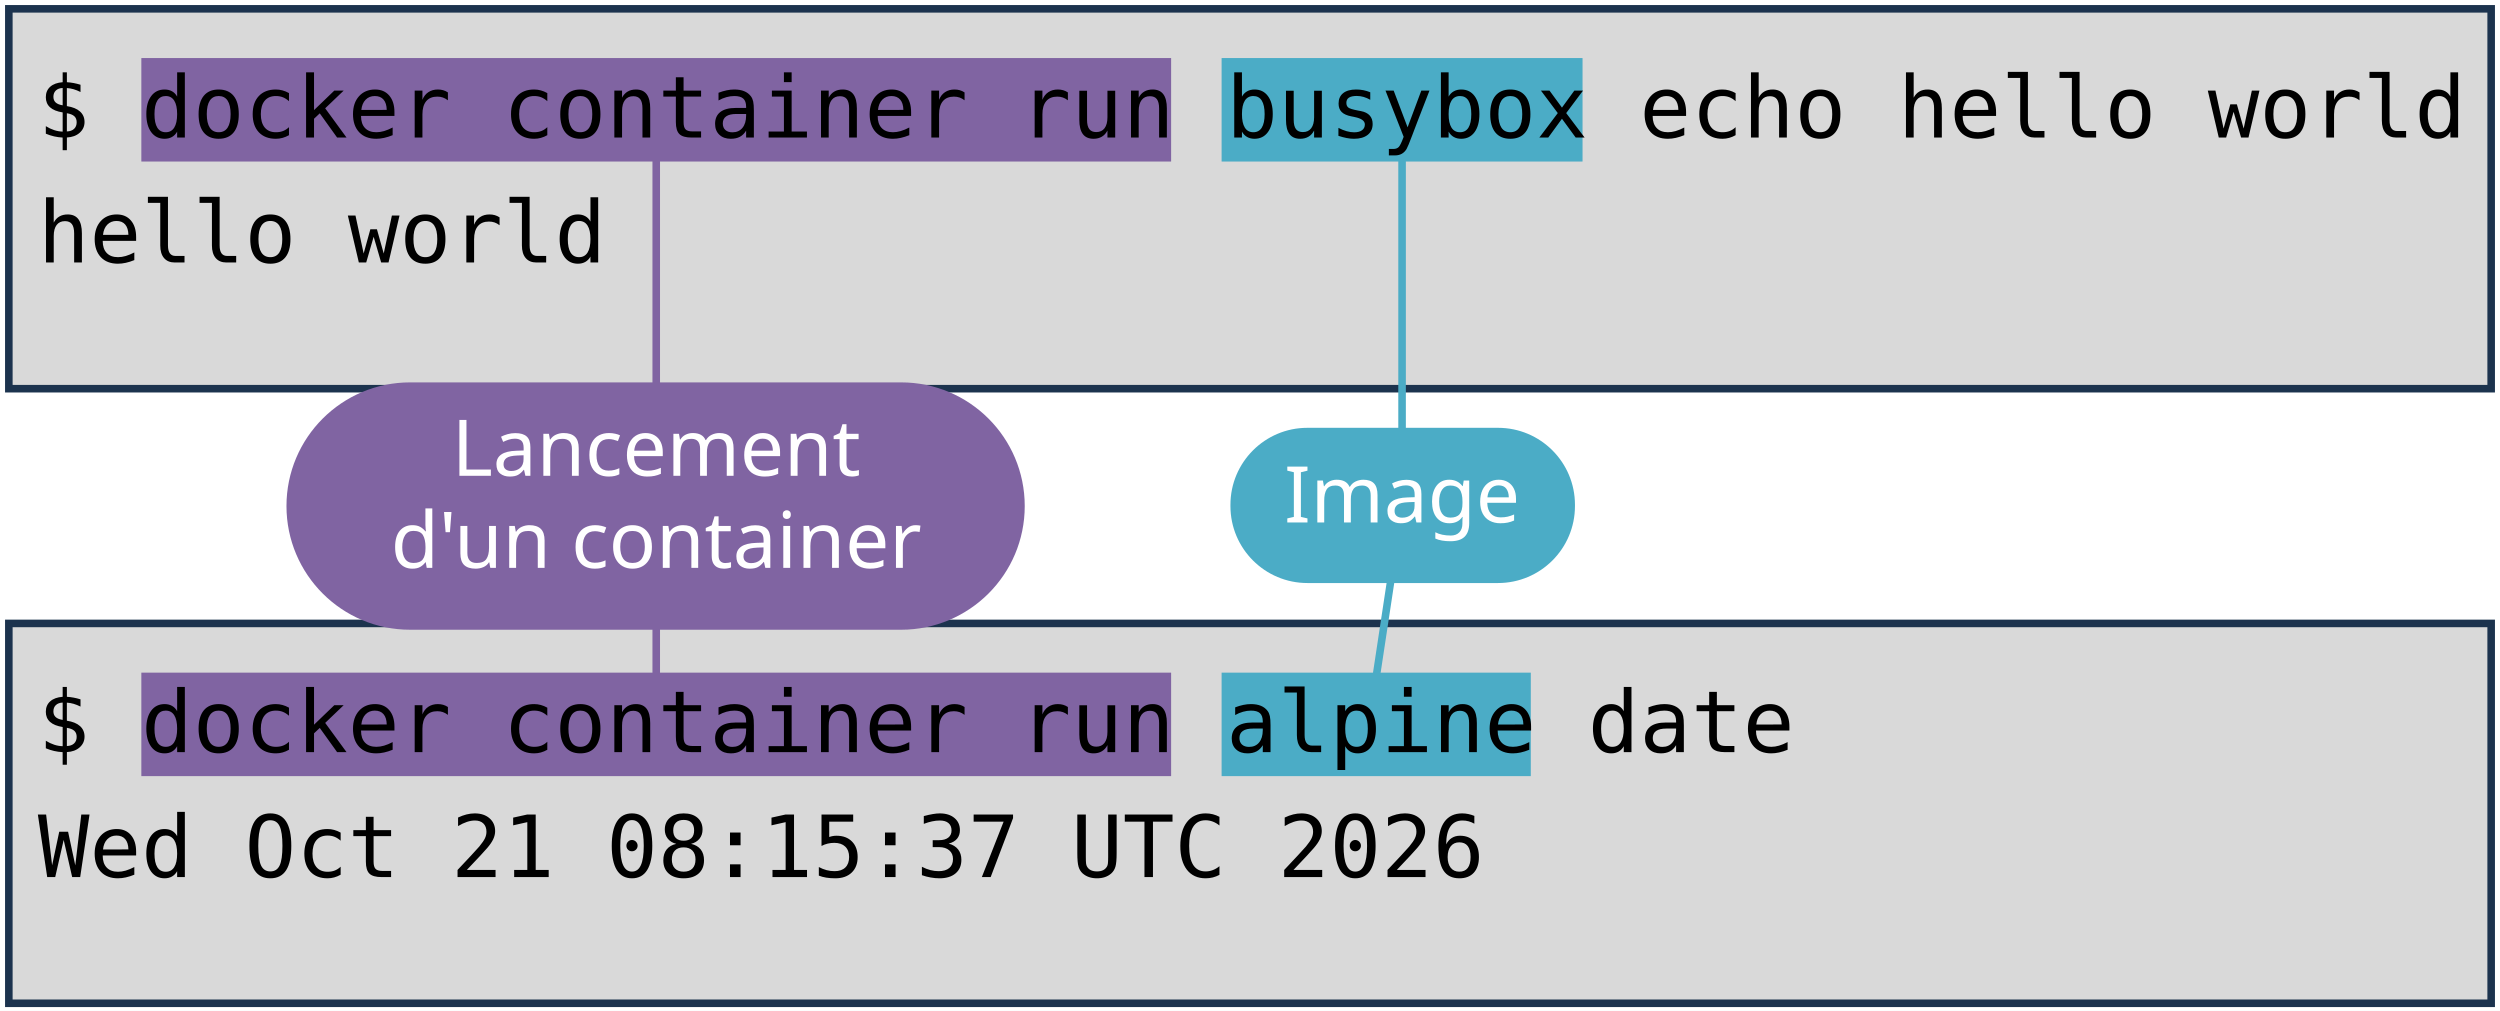
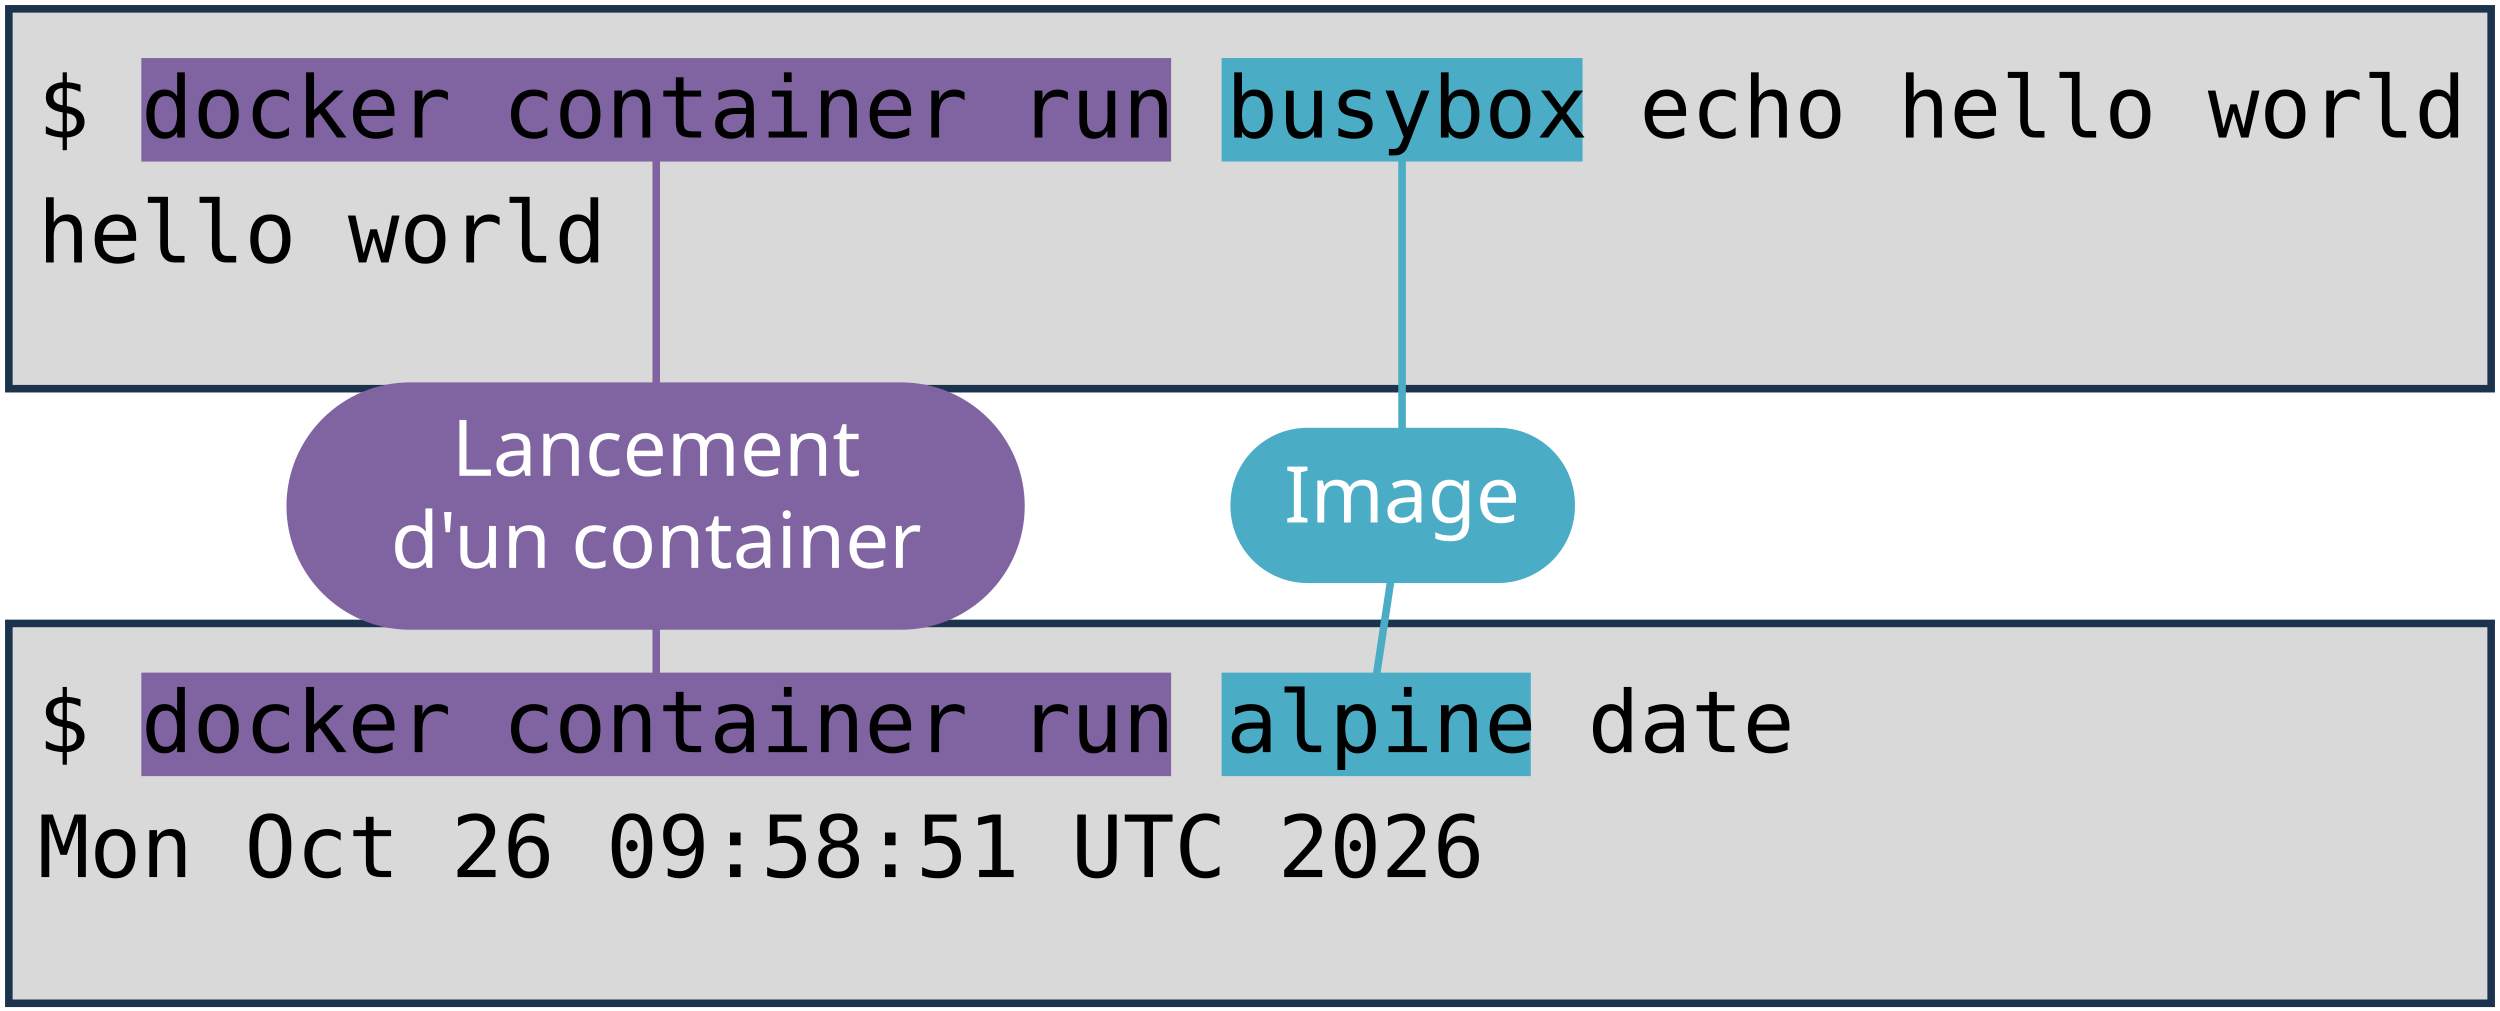
<svg xmlns="http://www.w3.org/2000/svg" viewBox="0 0 1981 801" width="1981" height="801" role="img" aria-label="Deux terminaux : docker container run busybox echo hello world, et docker container run alpine date. Annotations : lancement d'un container, image, commande lancée.">
  <style>
    .code { font-family: "DejaVu Sans Mono", Menlo, Consolas, monospace; font-size: 68px; fill: #000000; }
    .pill { font-family: "Trebuchet MS", "Century Gothic", Verdana, sans-serif; font-size: 62px; text-anchor: middle; }
  </style>
  <rect width="1981" height="801" fill="#FFFFFF" />
  <rect x="7" y="7" width="1967" height="301" fill="#D9D9D9" stroke="#1C334E" stroke-width="6" />
  <rect x="7" y="494" width="1967" height="301" fill="#D9D9D9" stroke="#1C334E" stroke-width="6" />
  <rect x="112" y="46" width="816" height="82" fill="#8064A2" />
  <rect x="112" y="533" width="816" height="82" fill="#8064A2" />
  <rect x="968" y="46" width="286" height="82" fill="#4BACC6" />
  <rect x="968" y="533" width="245" height="82" fill="#4BACC6" />
  <text x="30" y="109" class="code" xml:space="preserve">$ docker container run busybox echo hello world</text>
  <text x="30" y="208" class="code" xml:space="preserve">hello world</text>
  <text x="30" y="596" class="code" xml:space="preserve">$ docker container run alpine date</text>
-   <text x="30" y="695" class="code" xml:space="preserve">Wed Oct 21 08:15:37 UTC 2026</text>
+   <text x="30" y="695" class="code" xml:space="preserve">Mon Oct 26 09:58:51 UTC 2026</text>
  <path d="M 520 401 L 520 128" stroke="#8064A2" stroke-width="6" fill="none" stroke-linecap="round" />
  <path d="M 520 401 L 520 533" stroke="#8064A2" stroke-width="6" fill="none" stroke-linecap="round" />
  <rect x="227" y="303" width="585" height="196" rx="98" fill="#8064A2" />
  <text x="520" y="377" class="pill" fill="#FFFFFF">Lancement</text>
  <text x="520" y="450" class="pill" fill="#FFFFFF">d'un container</text>
  <path d="M 1111 401 L 1111 128" stroke="#4BACC6" stroke-width="6" fill="none" stroke-linecap="round" />
  <path d="M 1111 401 L 1091 533" stroke="#4BACC6" stroke-width="6" fill="none" stroke-linecap="round" />
  <rect x="975" y="339" width="273" height="123" rx="61" fill="#4BACC6" />
  <text x="1111" y="414" class="pill" fill="#FFFFFF">Image</text>
</svg>
